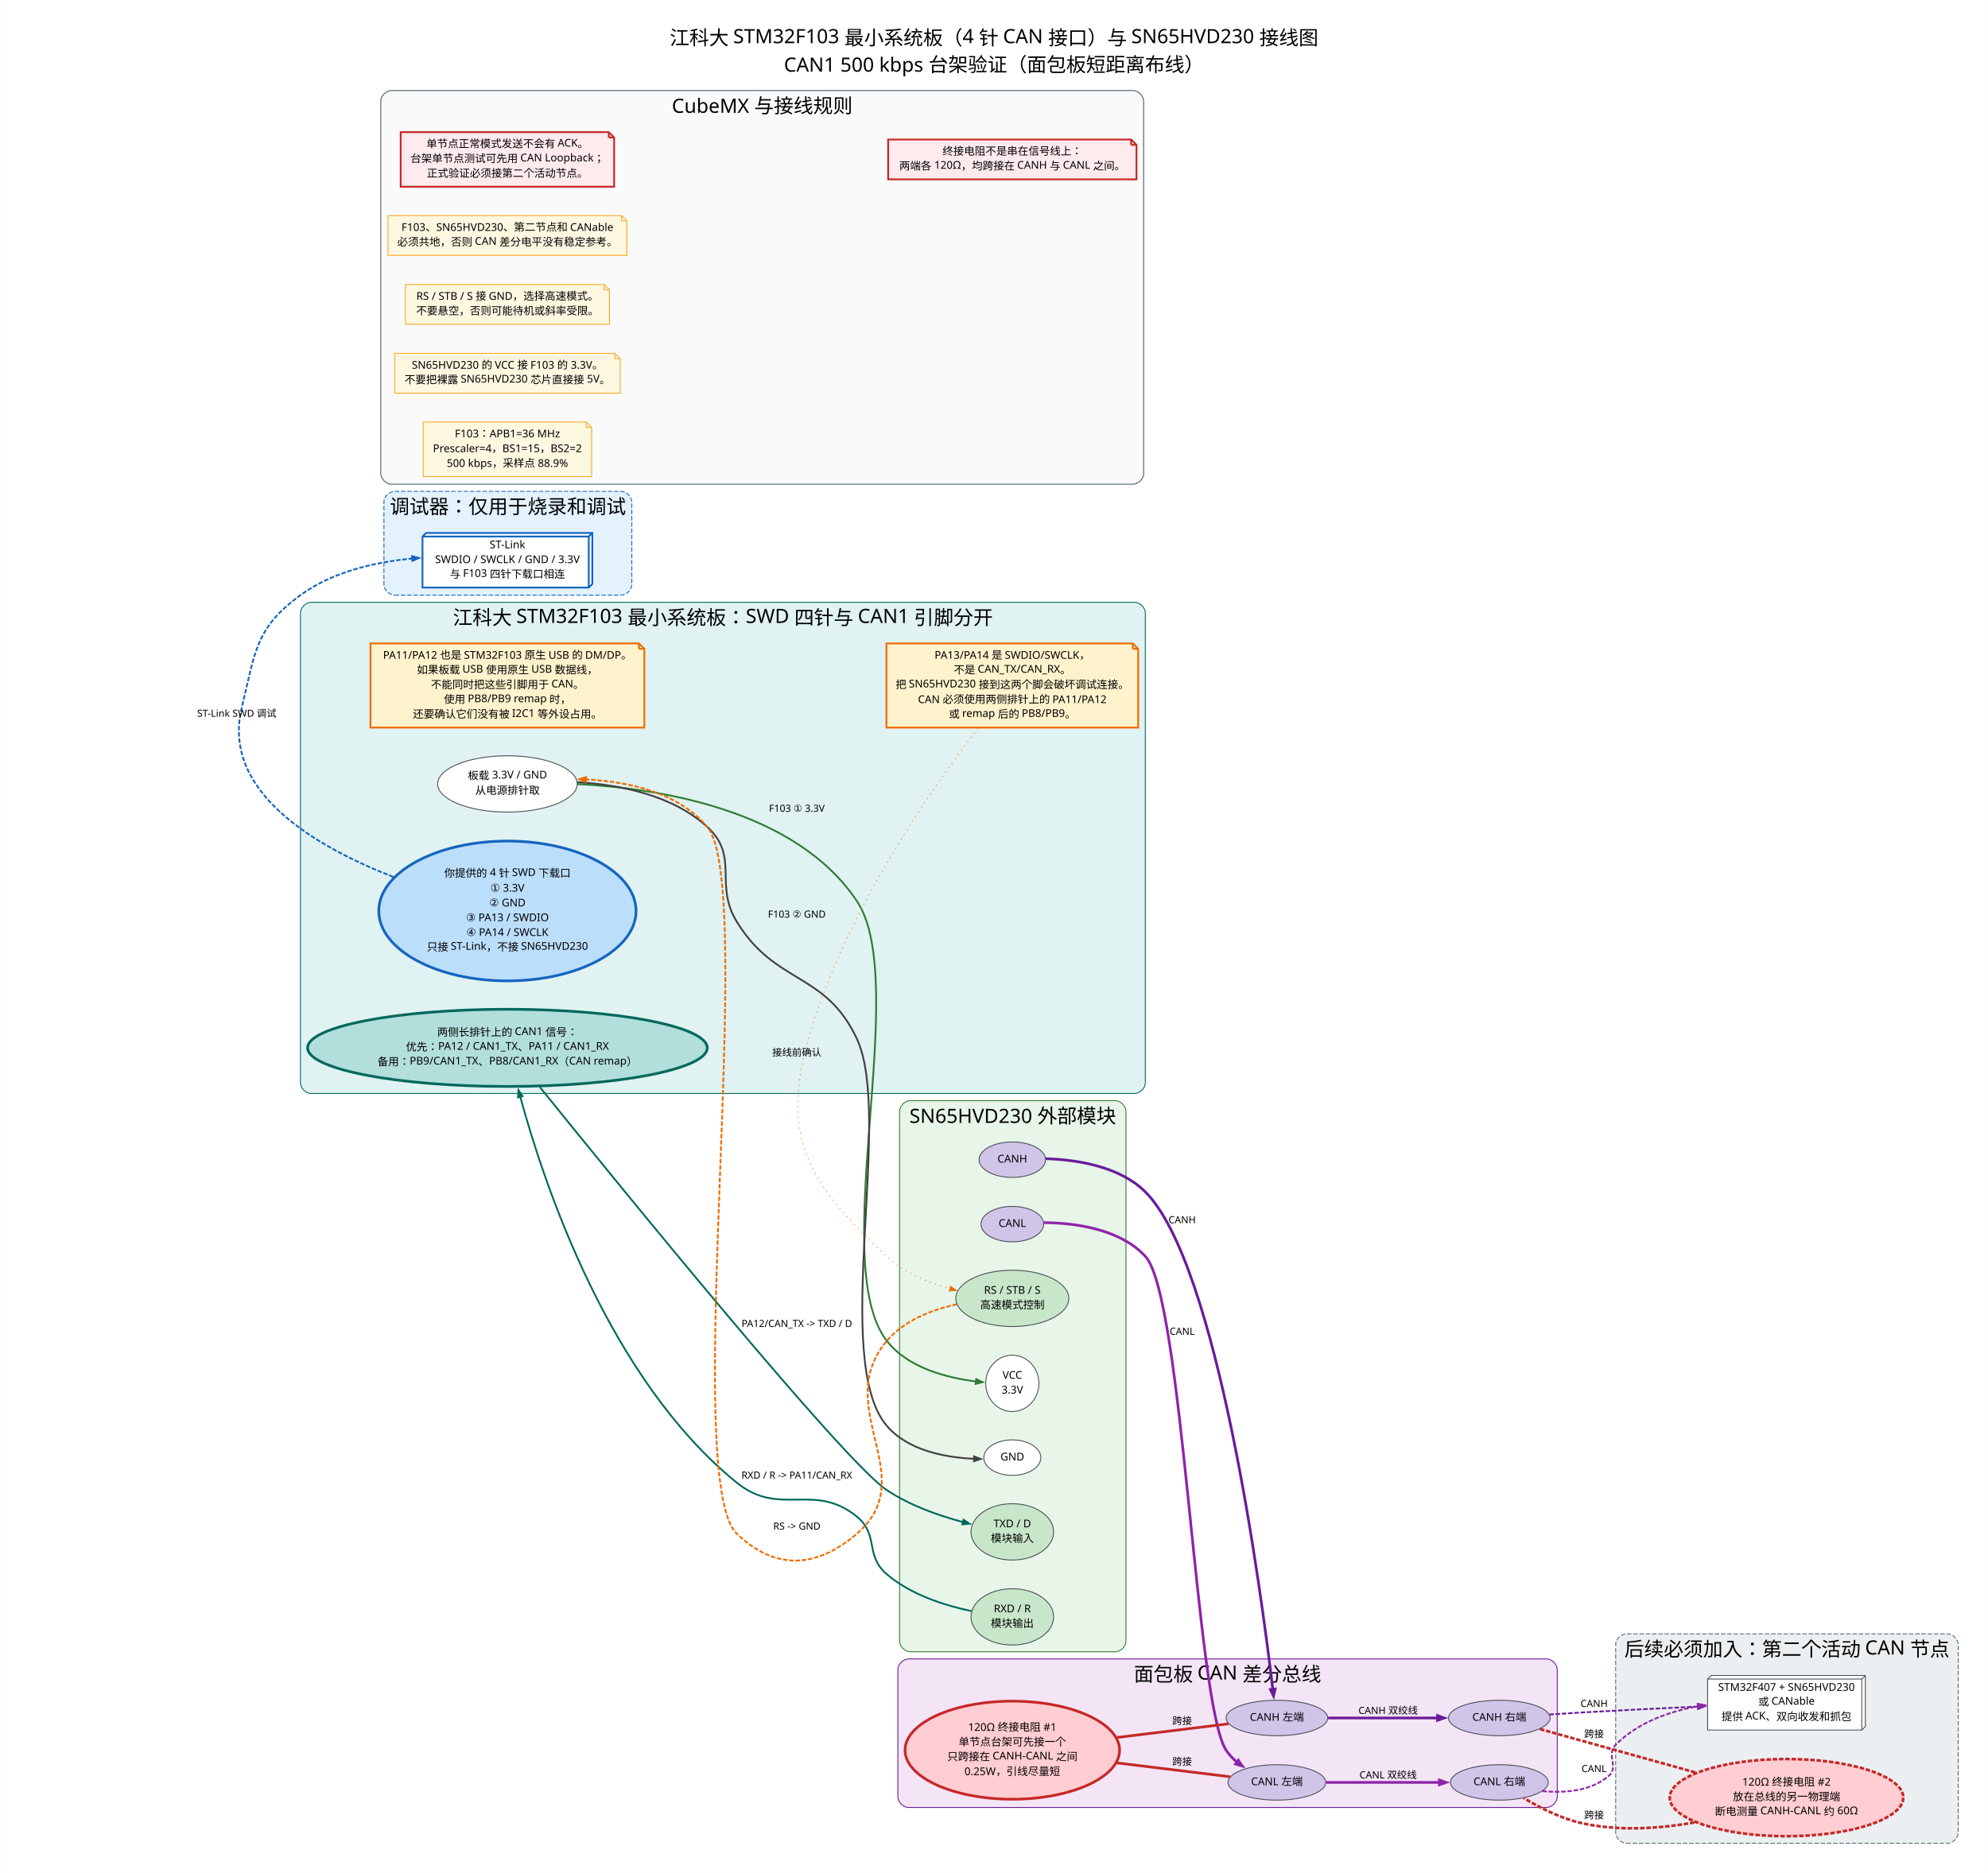
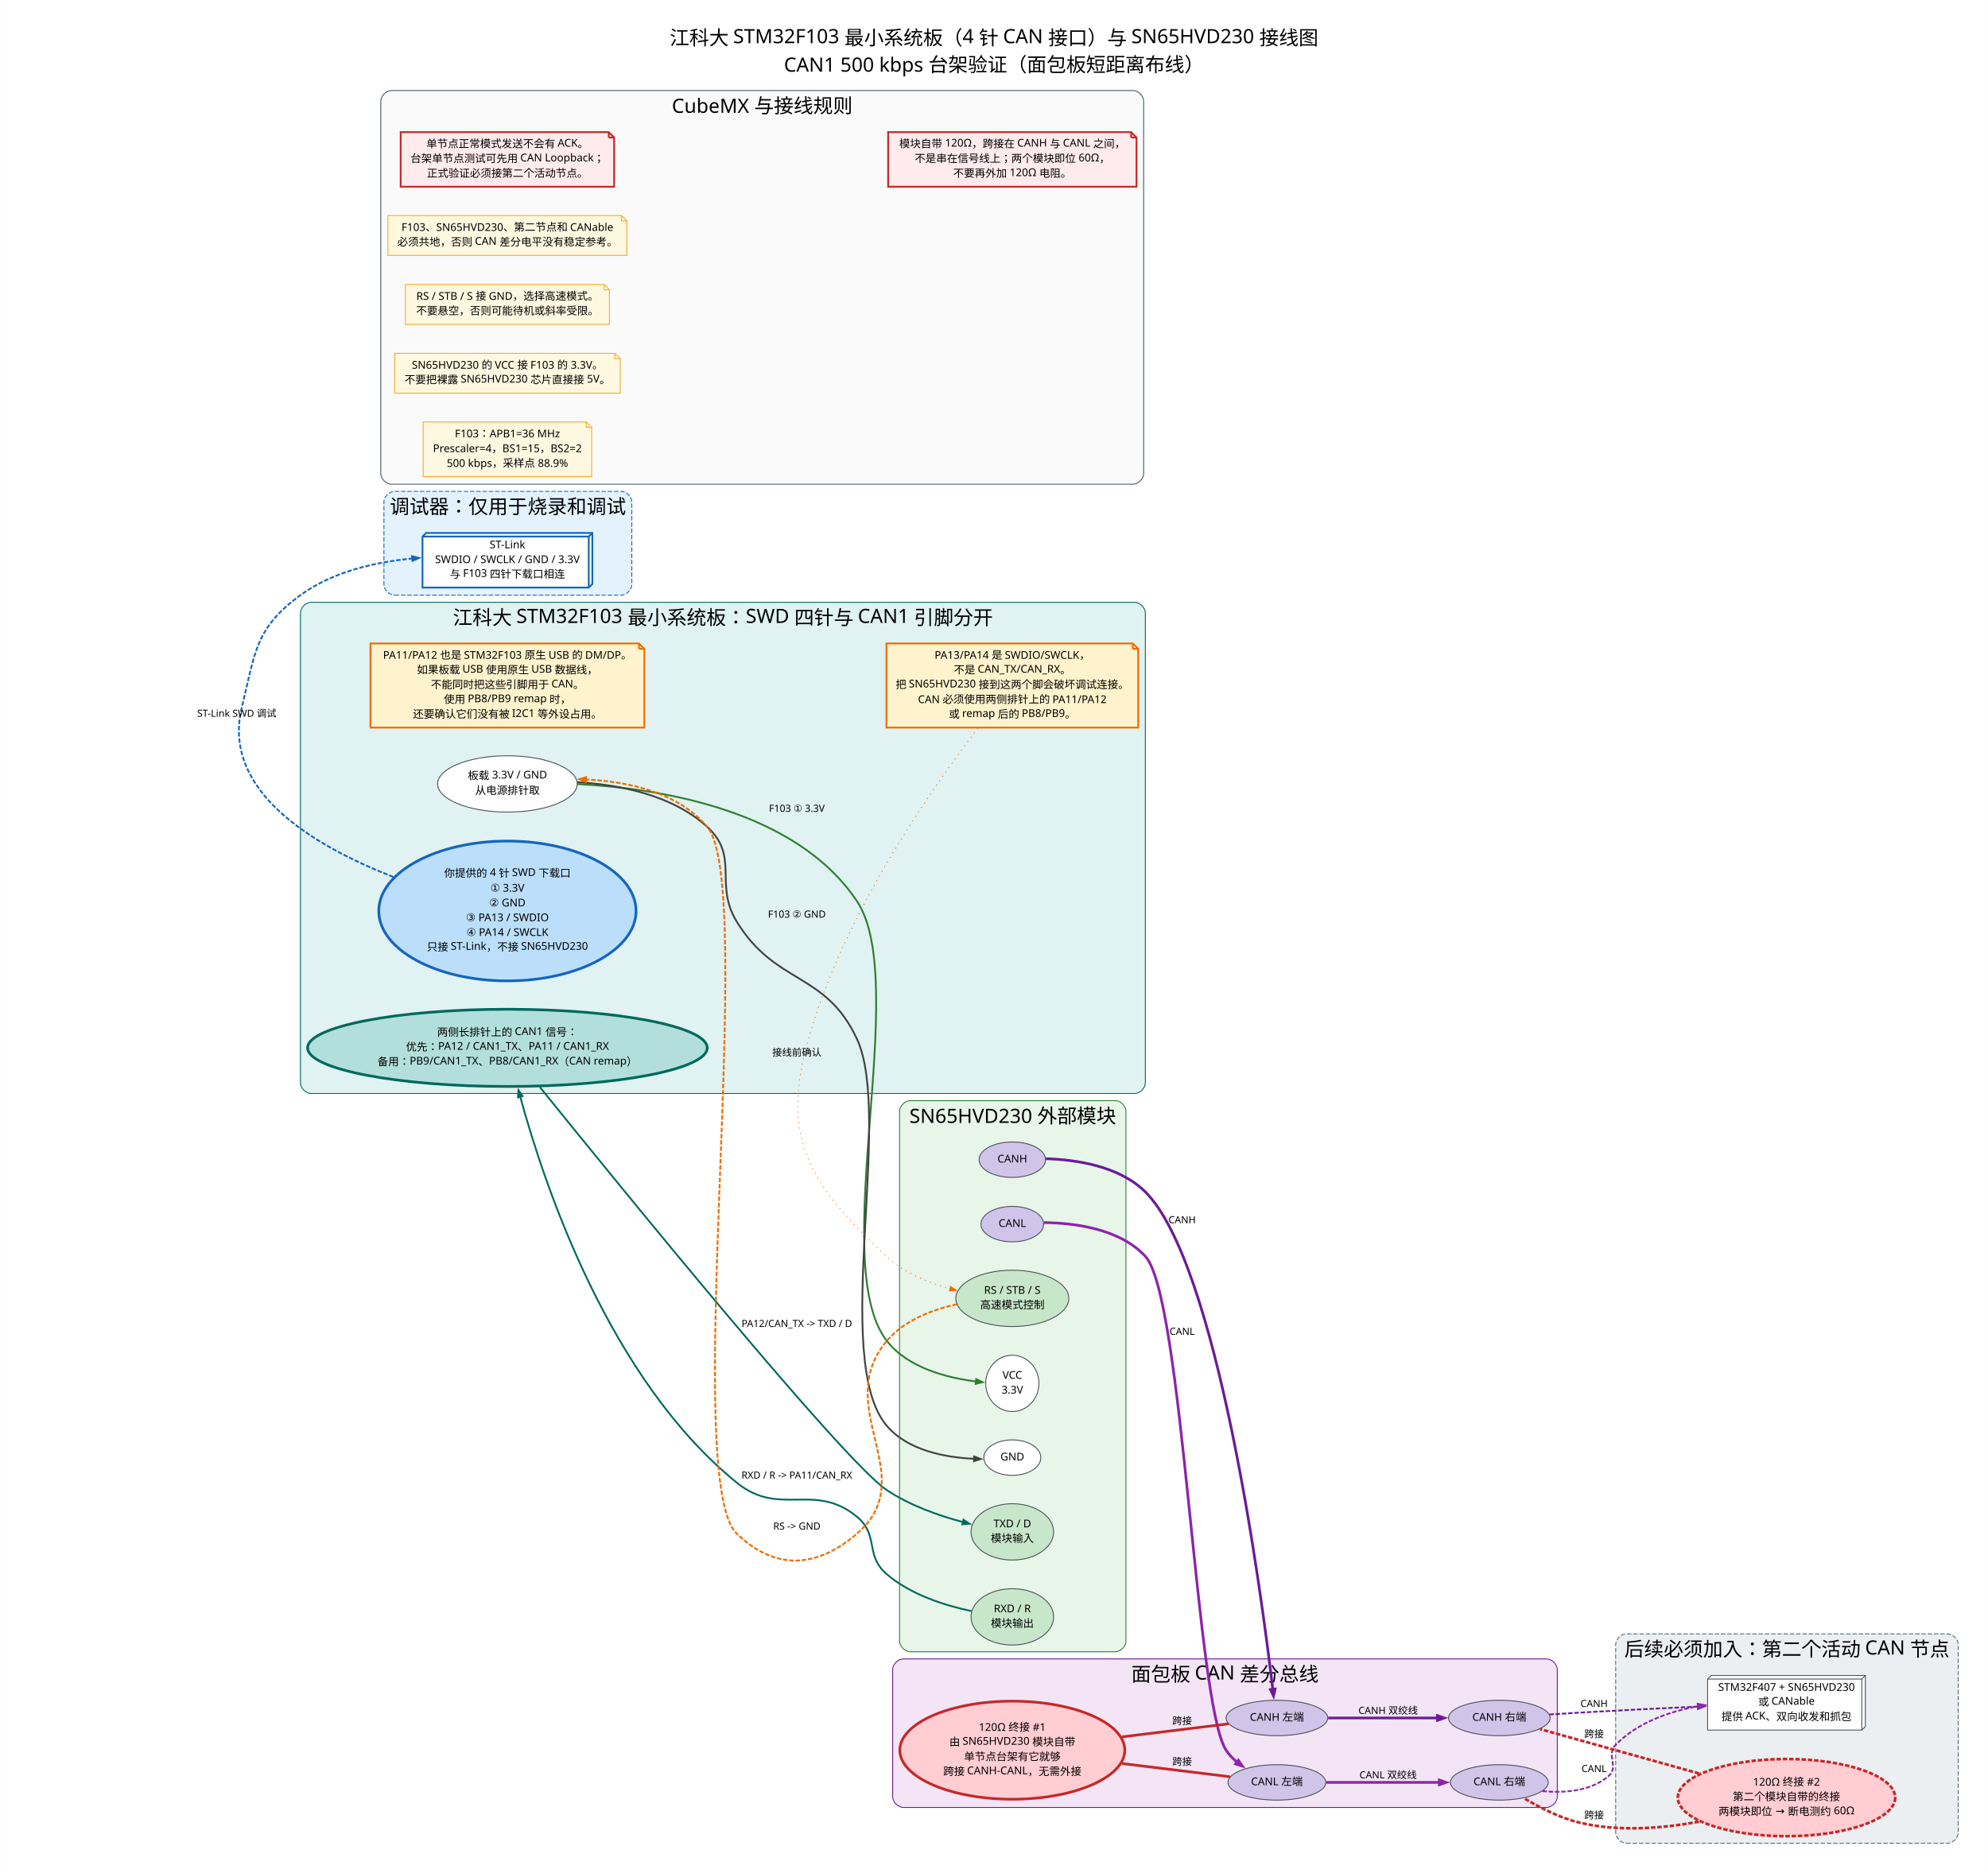
<svg xmlns="http://www.w3.org/2000/svg" width="2221pt" height="2093pt" viewBox="0.00 0.00 2221.24 2093.40">
  <g id="graph0" class="graph" transform="scale(1 1) rotate(0) translate(25.2 2068.2)">
    <polygon fill="#ffffff" stroke="none" points="-25.2,25.2 -25.2,-2068.2 2196.04,-2068.2 2196.04,25.2 -25.2,25.2" />
    <text text-anchor="middle" x="1085.42" y="-2018.1" font-family="Microsoft YaHei" font-size="22.00">江科大 STM32F103 最小系统板（4 针 CAN 接口）与 SN65HVD230 接线图</text>
    <text text-anchor="middle" x="1085.42" y="-1988.1" font-family="Microsoft YaHei" font-size="22.00">CAN1 500 kbps 台架验证（面包板短距离布线）</text>
    <g id="clust1" class="cluster">
      <path fill="#e0f2f1" stroke="#00695c" d="M322.42,-846C322.42,-846 1242.53,-846 1242.53,-846 1248.53,-846 1254.53,-852 1254.53,-858 1254.53,-858 1254.53,-1383 1254.53,-1383 1254.53,-1389 1248.53,-1395 1242.53,-1395 1242.53,-1395 322.42,-1395 322.42,-1395 316.42,-1395 310.42,-1389 310.42,-1383 310.42,-1383 310.42,-858 310.42,-858 310.42,-852 316.42,-846 322.42,-846" />
      <text text-anchor="middle" x="782.47" y="-1370.1" font-family="Microsoft YaHei" font-size="22.00">江科大 STM32F103 最小系统板：SWD 四针与 CAN1 引脚分开</text>
    </g>
    <g id="clust2" class="cluster">
      <path fill="#e3f2fd" stroke="#1565c0" stroke-dasharray="5,2" d="M415.71,-1403C415.71,-1403 668.71,-1403 668.71,-1403 674.71,-1403 680.71,-1409 680.71,-1415 680.71,-1415 680.71,-1507 680.71,-1507 680.71,-1513 674.71,-1519 668.71,-1519 668.71,-1519 415.71,-1519 415.71,-1519 409.71,-1519 403.71,-1513 403.71,-1507 403.71,-1507 403.71,-1415 403.71,-1415 403.71,-1409 409.71,-1403 415.71,-1403" />
      <text text-anchor="middle" x="542.21" y="-1494.1" font-family="Microsoft YaHei" font-size="22.00">调试器：仅用于烧录和调试</text>
    </g>
    <g id="clust3" class="cluster">
      <path fill="#e8f5e9" stroke="#2e7d32" d="M991.89,-222C991.89,-222 1220.89,-222 1220.89,-222 1226.89,-222 1232.89,-228 1232.89,-234 1232.89,-234 1232.89,-826 1232.89,-826 1232.89,-832 1226.89,-838 1220.89,-838 1220.89,-838 991.89,-838 991.89,-838 985.89,-838 979.89,-832 979.89,-826 979.89,-826 979.89,-234 979.89,-234 979.89,-228 985.89,-222 991.89,-222" />
      <text text-anchor="middle" x="1106.39" y="-813.1" font-family="Microsoft YaHei" font-size="22.00">SN65HVD230 外部模块</text>
    </g>
    <g id="clust4" class="cluster">
-       <path fill="#f3e5f5" stroke="#6a1b9a" d="M990.01,-48C990.01,-48 1702.84,-48 1702.84,-48 1708.84,-48 1714.84,-54 1714.84,-60 1714.84,-60 1714.84,-202 1714.84,-202 1714.84,-208 1708.84,-214 1702.84,-214 1702.84,-214 990.01,-214 990.01,-214 984.01,-214 978.01,-208 978.01,-202 978.01,-202 978.01,-60 978.01,-60 978.01,-54 984.01,-48 990.01,-48" />
-       <text text-anchor="middle" x="1346.43" y="-189.1" font-family="Microsoft YaHei" font-size="22.00">面包板 CAN 差分总线</text>
+       <path fill="#f3e5f5" stroke="#6a1b9a" d="M984.18,-48C984.18,-48 1702.84,-48 1702.84,-48 1708.84,-48 1714.84,-54 1714.84,-60 1714.84,-60 1714.84,-202 1714.84,-202 1714.84,-208 1708.84,-214 1702.84,-214 1702.84,-214 984.18,-214 984.18,-214 978.18,-214 972.18,-208 972.18,-202 972.18,-202 972.18,-60 972.18,-60 972.18,-54 978.18,-48 984.18,-48" />
+       <text text-anchor="middle" x="1343.51" y="-189.1" font-family="Microsoft YaHei" font-size="22.00">面包板 CAN 差分总线</text>
    </g>
    <g id="clust5" class="cluster">
      <path fill="#eceff1" stroke="#546e7a" stroke-dasharray="5,2" d="M1792.09,-8C1792.09,-8 2150.84,-8 2150.84,-8 2156.84,-8 2162.84,-14 2162.84,-20 2162.84,-20 2162.84,-230 2162.84,-230 2162.84,-236 2156.84,-242 2150.84,-242 2150.84,-242 1792.09,-242 1792.09,-242 1786.09,-242 1780.09,-236 1780.09,-230 1780.09,-230 1780.09,-20 1780.09,-20 1780.09,-14 1786.09,-8 1792.09,-8" />
      <text text-anchor="middle" x="1971.47" y="-217.1" font-family="Microsoft YaHei" font-size="22.00">后续必须加入：第二个活动 CAN 节点</text>
    </g>
    <g id="clust6" class="cluster">
      <path fill="#fafafa" stroke="#455a64" d="M412.19,-1527C412.19,-1527 1240.65,-1527 1240.65,-1527 1246.65,-1527 1252.65,-1533 1252.65,-1539 1252.65,-1539 1252.65,-1955 1252.65,-1955 1252.65,-1961 1246.65,-1967 1240.65,-1967 1240.65,-1967 412.19,-1967 412.19,-1967 406.19,-1967 400.19,-1961 400.19,-1955 400.19,-1955 400.19,-1539 400.19,-1539 400.19,-1533 406.19,-1527 412.19,-1527" />
      <text text-anchor="middle" x="826.42" y="-1942.1" font-family="Microsoft YaHei" font-size="22.00">CubeMX 与接线规则</text>
    </g>
    <g id="node1" class="node">
      <ellipse fill="#ffffff" stroke="#495057" cx="541.71" cy="-1192" rx="77.98" ry="31.48" />
      <text text-anchor="middle" x="541.71" y="-1197.1" font-family="Microsoft YaHei" font-size="12.00">板载 3.3V / GND</text>
      <text text-anchor="middle" x="541.71" y="-1180.6" font-family="Microsoft YaHei" font-size="12.00">从电源排针取</text>
    </g>
    <g id="node7" class="node">
      <ellipse fill="#ffffff" stroke="#495057" cx="1105.89" cy="-522" rx="29.72" ry="31.48" />
      <text text-anchor="middle" x="1105.89" y="-527.1" font-family="Microsoft YaHei" font-size="12.00">VCC</text>
      <text text-anchor="middle" x="1105.89" y="-510.6" font-family="Microsoft YaHei" font-size="12.00">3.3V</text>
    </g>
    <g id="edge5" class="edge">
      <path fill="none" stroke="#2e7d32" stroke-width="2" d="M619.8,-1191.87C712.57,-1186.98 864.31,-1162.77 932.25,-1061 992.96,-970.05 898.77,-656.83 965.25,-570 988.8,-539.24 1033.22,-528.07 1065.65,-524.08" />
      <polygon fill="#2e7d32" stroke="#2e7d32" stroke-width="2" points="1065.52,-526.73 1072.71,-523.34 1064.97,-521.51 1065.52,-526.73" />
      <text text-anchor="middle" x="865.12" y="-1160.84" font-family="Microsoft YaHei" font-size="11.00">F103 ① 3.3V</text>
    </g>
    <g id="node8" class="node">
      <ellipse fill="#ffffff" stroke="#495057" cx="1105.89" cy="-439" rx="31.84" ry="19.81" />
      <text text-anchor="middle" x="1105.89" y="-435.85" font-family="Microsoft YaHei" font-size="12.00">GND</text>
    </g>
    <g id="edge6" class="edge">
      <path fill="none" stroke="#424242" stroke-width="2" d="M619.97,-1193.98C667.32,-1191.1 726.1,-1179.57 765,-1144 801.41,-1110.7 772.22,-1080.07 798,-1038 841.55,-966.92 896.97,-982.53 932.25,-907 972.99,-819.77 903.41,-548.8 965.25,-475 988.86,-446.81 1031.35,-439.12 1063.28,-437.68" />
      <polygon fill="#424242" stroke="#424242" stroke-width="2" points="1063.21,-440.31 1070.64,-437.49 1063.07,-435.06 1063.21,-440.31" />
      <text text-anchor="middle" x="865.12" y="-1042.55" font-family="Microsoft YaHei" font-size="11.00">F103 ② GND</text>
    </g>
    <g id="node2" class="node">
      <ellipse fill="#bbdefb" stroke="#1565c0" stroke-width="3" cx="541.71" cy="-1050" rx="143.74" ry="78.15" />
      <text text-anchor="middle" x="541.71" y="-1088.1" font-family="Microsoft YaHei" font-size="12.00">你提供的 4 针 SWD 下载口</text>
      <text text-anchor="middle" x="541.71" y="-1071.6" font-family="Microsoft YaHei" font-size="12.00">① 3.3V</text>
      <text text-anchor="middle" x="541.71" y="-1055.1" font-family="Microsoft YaHei" font-size="12.00">② GND</text>
      <text text-anchor="middle" x="541.71" y="-1038.6" font-family="Microsoft YaHei" font-size="12.00">③ PA13 / SWDIO</text>
      <text text-anchor="middle" x="541.71" y="-1022.1" font-family="Microsoft YaHei" font-size="12.00">④ PA14 / SWCLK</text>
      <text text-anchor="middle" x="541.71" y="-1005.6" font-family="Microsoft YaHei" font-size="12.00">只接 ST-Link，不接 SN65HVD230</text>
    </g>
    <g id="node6" class="node">
      <polygon fill="#ffffff" stroke="#1565c0" stroke-width="2" points="636.6,-1472.51 450.82,-1472.51 446.82,-1468.51 446.82,-1411.49 632.6,-1411.49 636.6,-1415.49 636.6,-1472.51" />
      <polyline fill="none" stroke="#1565c0" stroke-width="2" points="632.6,-1468.51 446.82,-1468.51" />
      <polyline fill="none" stroke="#1565c0" stroke-width="2" points="632.6,-1468.51 632.6,-1411.49" />
      <polyline fill="none" stroke="#1565c0" stroke-width="2" points="632.6,-1468.51 636.6,-1472.51" />
      <text text-anchor="middle" x="541.71" y="-1455.35" font-family="Microsoft YaHei" font-size="12.00">ST-Link</text>
      <text text-anchor="middle" x="541.71" y="-1438.85" font-family="Microsoft YaHei" font-size="12.00">SWDIO / SWCLK / GND / 3.3V</text>
      <text text-anchor="middle" x="541.71" y="-1422.35" font-family="Microsoft YaHei" font-size="12.00">与 F103 四针下载口相连</text>
    </g>
    <g id="edge10" class="edge">
      <path fill="none" stroke="#1565c0" stroke-width="2" stroke-dasharray="5,2" d="M414.2,-1088.02C323.75,-1123.35 222.12,-1184.65 244.9,-1277.5 259.89,-1338.61 259.51,-1366.01 310.42,-1403 346.17,-1428.98 393.19,-1439.94 435.49,-1443.95" />
      <polygon fill="#1565c0" stroke="#1565c0" stroke-width="2" points="435.14,-1446.55 442.83,-1444.55 435.58,-1441.32 435.14,-1446.55" />
      <text text-anchor="middle" x="239.29" y="-1267.05" font-family="Microsoft YaHei" font-size="11.00">ST-Link SWD 调试</text>
    </g>
    <g id="node3" class="node">
      <ellipse fill="#b2dfdb" stroke="#00695c" stroke-width="3" cx="541.71" cy="-897" rx="223.29" ry="43.15" />
      <text text-anchor="middle" x="541.71" y="-910.35" font-family="Microsoft YaHei" font-size="12.00">两侧长排针上的 CAN1 信号：</text>
      <text text-anchor="middle" x="541.71" y="-893.85" font-family="Microsoft YaHei" font-size="12.00">优先：PA12 / CAN1_TX、PA11 / CAN1_RX</text>
      <text text-anchor="middle" x="541.71" y="-877.35" font-family="Microsoft YaHei" font-size="12.00">备用：PB9/CAN1_TX、PB8/CAN1_RX（CAN remap）</text>
    </g>
    <g id="node9" class="node">
      <ellipse fill="#c8e6c9" stroke="#495057" cx="1105.89" cy="-356" rx="46.16" ry="31.48" />
      <text text-anchor="middle" x="1105.89" y="-361.1" font-family="Microsoft YaHei" font-size="12.00">TXD / D</text>
      <text text-anchor="middle" x="1105.89" y="-344.6" font-family="Microsoft YaHei" font-size="12.00">模块输入</text>
    </g>
    <g id="edge7" class="edge">
      <path fill="none" stroke="#00695c" stroke-width="2" d="M577.9,-853.23C670.45,-738.5 916.84,-435.68 965.25,-403 990.9,-385.67 1023.51,-374.22 1050.77,-366.97" />
      <polygon fill="#00695c" stroke="#00695c" stroke-width="2" points="1051.37,-369.52 1057.99,-365.13 1050.08,-364.44 1051.37,-369.52" />
      <text text-anchor="middle" x="865.12" y="-585.05" font-family="Microsoft YaHei" font-size="11.00">PA12/CAN_TX -&gt; TXD / D</text>
    </g>
    <g id="node4" class="node">
      <polygon fill="#fff3cd" stroke="#ef6c00" stroke-width="2" points="1240.53,-1349.01 965.25,-1349.01 965.25,-1254.99 1246.53,-1254.99 1246.53,-1343.01 1240.53,-1349.01" />
      <polyline fill="none" stroke="#ef6c00" stroke-width="2" points="1240.53,-1349.01 1240.53,-1343.01" />
      <polyline fill="none" stroke="#ef6c00" stroke-width="2" points="1246.53,-1343.01 1240.53,-1343.01" />
      <text text-anchor="middle" x="1105.89" y="-1331.85" font-family="Microsoft YaHei" font-size="12.00">PA13/PA14 是 SWDIO/SWCLK，</text>
      <text text-anchor="middle" x="1105.89" y="-1315.35" font-family="Microsoft YaHei" font-size="12.00">不是 CAN_TX/CAN_RX。</text>
      <text text-anchor="middle" x="1105.89" y="-1298.85" font-family="Microsoft YaHei" font-size="12.00">把 SN65HVD230 接到这两个脚会破坏调试连接。</text>
      <text text-anchor="middle" x="1105.89" y="-1282.35" font-family="Microsoft YaHei" font-size="12.00">CAN 必须使用两侧排针上的 PA11/PA12</text>
      <text text-anchor="middle" x="1105.89" y="-1265.85" font-family="Microsoft YaHei" font-size="12.00">或 remap 后的 PB8/PB9。</text>
    </g>
    <g id="node11" class="node">
      <ellipse fill="#c8e6c9" stroke="#495057" cx="1105.89" cy="-617" rx="63.13" ry="31.48" />
      <text text-anchor="middle" x="1105.89" y="-622.1" font-family="Microsoft YaHei" font-size="12.00">RS / STB / S</text>
      <text text-anchor="middle" x="1105.89" y="-605.6" font-family="Microsoft YaHei" font-size="12.00">高速模式控制</text>
    </g>
    <g id="edge17" class="edge">
      <path fill="none" stroke="#ef6c00" stroke-dasharray="1,5" d="M1067.38,-1254.13C1012.18,-1182.08 913.09,-1039.2 875.79,-898.5 847.21,-790.68 883.87,-740.29 965.25,-664 984.65,-645.81 1011.3,-634.64 1036.19,-627.8" />
      <polygon fill="#ef6c00" stroke="#ef6c00" points="1036.83,-630.35 1043.43,-625.93 1035.52,-625.26 1036.83,-630.35" />
      <text text-anchor="middle" x="865.12" y="-888.05" font-family="Microsoft YaHei" font-size="11.00">接线前确认</text>
    </g>
    <g id="node5" class="node">
      <polygon fill="#fff3cd" stroke="#ef6c00" stroke-width="2" points="688.72,-1349.01 388.69,-1349.01 388.69,-1254.99 694.72,-1254.99 694.72,-1343.01 688.72,-1349.01" />
      <polyline fill="none" stroke="#ef6c00" stroke-width="2" points="688.72,-1349.01 688.72,-1343.01" />
      <polyline fill="none" stroke="#ef6c00" stroke-width="2" points="694.72,-1343.01 688.72,-1343.01" />
      <text text-anchor="middle" x="541.71" y="-1331.85" font-family="Microsoft YaHei" font-size="12.00">PA11/PA12 也是 STM32F103 原生 USB 的 DM/DP。</text>
      <text text-anchor="middle" x="541.71" y="-1315.35" font-family="Microsoft YaHei" font-size="12.00">如果板载 USB 使用原生 USB 数据线，</text>
      <text text-anchor="middle" x="541.71" y="-1298.85" font-family="Microsoft YaHei" font-size="12.00">不能同时把这些引脚用于 CAN。</text>
      <text text-anchor="middle" x="541.71" y="-1282.35" font-family="Microsoft YaHei" font-size="12.00">使用 PB8/PB9 remap 时，</text>
      <text text-anchor="middle" x="541.71" y="-1265.85" font-family="Microsoft YaHei" font-size="12.00">还要确认它们没有被 I2C1 等外设占用。</text>
    </g>
    <g id="node10" class="node">
      <ellipse fill="#c8e6c9" stroke="#495057" cx="1105.89" cy="-261" rx="46.16" ry="31.48" />
      <text text-anchor="middle" x="1105.89" y="-266.1" font-family="Microsoft YaHei" font-size="12.00">RXD / R</text>
      <text text-anchor="middle" x="1105.89" y="-249.6" font-family="Microsoft YaHei" font-size="12.00">模块输出</text>
    </g>
    <g id="edge8" class="edge">
      <path fill="none" stroke="#00695c" stroke-width="2" d="M1060.29,-267.45C1030.49,-273.72 992.01,-285.86 965.25,-309 941.04,-329.93 957.02,-352.75 932.25,-373 884.23,-412.25 846.16,-371.94 798,-411 655.95,-526.22 583.4,-741.81 555.99,-842.53" />
      <polygon fill="#00695c" stroke="#00695c" stroke-width="2" points="553.51,-841.65 554.1,-849.57 558.58,-843.01 553.51,-841.65" />
      <text text-anchor="middle" x="865.12" y="-415.55" font-family="Microsoft YaHei" font-size="11.00">RXD / R -&gt; PA11/CAN_RX</text>
    </g>
    <g id="edge9" class="edge">
      <path fill="none" stroke="#ef6c00" stroke-width="2" stroke-dasharray="5,2" d="M1043.81,-610.43C1015.82,-604.23 984.64,-592.21 965.25,-569 903.26,-494.81 1005.61,-416.96 932.25,-354 886.97,-315.14 841.06,-312.7 798,-354 734.59,-414.81 821.59,-1076.8 765,-1144 732.42,-1182.68 676.78,-1194.67 629.32,-1197" />
      <polygon fill="#ef6c00" stroke="#ef6c00" stroke-width="2" points="629.45,-1194.37 622.05,-1197.25 629.63,-1199.61 629.45,-1194.37" />
      <text text-anchor="middle" x="865.12" y="-358.55" font-family="Microsoft YaHei" font-size="11.00">RS -&gt; GND</text>
    </g>
    <g id="node12" class="node">
      <ellipse fill="#d1c4e9" stroke="#495057" cx="1105.89" cy="-772" rx="37.14" ry="19.81" />
      <text text-anchor="middle" x="1105.89" y="-768.85" font-family="Microsoft YaHei" font-size="12.00">CANH</text>
    </g>
    <g id="node14" class="node">
      <ellipse fill="#d1c4e9" stroke="#495057" cx="1401.54" cy="-148" rx="56.77" ry="19.81" />
      <text text-anchor="middle" x="1401.54" y="-144.85" font-family="Microsoft YaHei" font-size="12.00">CANH 左端</text>
    </g>
    <g id="edge11" class="edge">
      <path fill="none" stroke="#6a1b9a" stroke-width="3" d="M1143.2,-773.12C1176.61,-772.1 1225.27,-765.13 1254.53,-736 1335.18,-655.68 1383.83,-290.9 1396.94,-180.04" />
      <polygon fill="#6a1b9a" stroke="#6a1b9a" stroke-width="3" points="1399.54,-180.37 1397.8,-172.62 1394.33,-179.76 1399.54,-180.37" />
      <text text-anchor="middle" x="1295.65" y="-701" font-family="Microsoft YaHei" font-size="11.00">CANH</text>
    </g>
    <g id="node13" class="node">
      <ellipse fill="#d1c4e9" stroke="#495057" cx="1105.89" cy="-700" rx="35.02" ry="19.81" />
      <text text-anchor="middle" x="1105.89" y="-696.85" font-family="Microsoft YaHei" font-size="12.00">CANL</text>
    </g>
    <g id="node15" class="node">
      <ellipse fill="#d1c4e9" stroke="#495057" cx="1401.54" cy="-76" rx="54.65" ry="19.81" />
      <text text-anchor="middle" x="1401.54" y="-72.85" font-family="Microsoft YaHei" font-size="12.00">CANL 左端</text>
    </g>
    <g id="edge12" class="edge">
      <path fill="none" stroke="#8e24aa" stroke-width="3" d="M1141.19,-701.68C1175.03,-701.33 1225.76,-695.07 1254.53,-664 1296.74,-618.39 1310.73,-163.99 1344.78,-112 1348.08,-106.95 1352.38,-102.46 1357.11,-98.51" />
      <polygon fill="#8e24aa" stroke="#8e24aa" stroke-width="3" points="1358.43,-100.79 1362.94,-94.25 1355.34,-96.55 1358.43,-100.79" />
      <text text-anchor="middle" x="1295.65" y="-576.29" font-family="Microsoft YaHei" font-size="11.00">CANL</text>
    </g>
    <g id="node16" class="node">
      <ellipse fill="#d1c4e9" stroke="#495057" cx="1650.08" cy="-148" rx="56.77" ry="19.81" />
      <text text-anchor="middle" x="1650.08" y="-144.85" font-family="Microsoft YaHei" font-size="12.00">CANH 右端</text>
    </g>
    <g id="edge1" class="edge">
      <path fill="none" stroke="#6a1b9a" stroke-width="3" d="M1458.79,-148C1495.24,-148 1542.92,-148 1581.43,-148" />
      <polygon fill="#6a1b9a" stroke="#6a1b9a" stroke-width="3" points="1581.03,-150.63 1588.53,-148 1581.03,-145.38 1581.03,-150.63" />
      <text text-anchor="middle" x="1525.81" y="-152.55" font-family="Microsoft YaHei" font-size="11.00">CANH 双绞线</text>
    </g>
    <g id="node17" class="node">
      <ellipse fill="#d1c4e9" stroke="#495057" cx="1650.08" cy="-76" rx="54.65" ry="19.81" />
      <text text-anchor="middle" x="1650.08" y="-72.85" font-family="Microsoft YaHei" font-size="12.00">CANL 右端</text>
    </g>
    <g id="edge2" class="edge">
      <path fill="none" stroke="#8e24aa" stroke-width="3" d="M1456.64,-76C1493.9,-76 1543.61,-76 1583.17,-76" />
      <polygon fill="#8e24aa" stroke="#8e24aa" stroke-width="3" points="1583.06,-78.63 1590.56,-76 1583.06,-73.38 1583.06,-78.63" />
      <text text-anchor="middle" x="1525.81" y="-80.55" font-family="Microsoft YaHei" font-size="11.00">CANL 双绞线</text>
    </g>
    <g id="node19" class="node">
      <polygon fill="#ffffff" stroke="#495057" points="2059.11,-195.51 1886.83,-195.51 1882.83,-191.51 1882.83,-134.49 2055.11,-134.49 2059.11,-138.49 2059.11,-195.51" />
      <polyline fill="none" stroke="#495057" points="2055.11,-191.51 1882.83,-191.51" />
      <polyline fill="none" stroke="#495057" points="2055.11,-191.51 2055.11,-134.49" />
      <polyline fill="none" stroke="#495057" points="2055.11,-191.51 2059.11,-195.51" />
      <text text-anchor="middle" x="1970.97" y="-178.35" font-family="Microsoft YaHei" font-size="12.00">STM32F407 + SN65HVD230</text>
      <text text-anchor="middle" x="1970.97" y="-161.85" font-family="Microsoft YaHei" font-size="12.00">或 CANable</text>
      <text text-anchor="middle" x="1970.97" y="-145.35" font-family="Microsoft YaHei" font-size="12.00">提供 ACK、双向收发和抓包</text>
    </g>
    <g id="edge13" class="edge">
      <path fill="none" stroke="#6a1b9a" stroke-width="2" stroke-dasharray="5,2" d="M1705.99,-151.88C1717.19,-152.63 1728.89,-153.37 1739.84,-154 1783.19,-156.5 1831.15,-158.86 1872.02,-160.74" />
      <polygon fill="#6a1b9a" stroke="#6a1b9a" stroke-width="2" points="1871.89,-163.37 1879.5,-161.09 1872.13,-158.12 1871.89,-163.37" />
      <text text-anchor="middle" x="1755.97" y="-160.29" font-family="Microsoft YaHei" font-size="11.00">CANH</text>
    </g>
    <g id="edge14" class="edge">
      <path fill="none" stroke="#8e24aa" stroke-width="2" stroke-dasharray="5,2" d="M1698.23,-66.25C1722.92,-63.96 1752.08,-66.08 1772.09,-83 1784.28,-93.3 1768.91,-106.62 1780.09,-118 1804.25,-142.59 1839.09,-155.07 1872.36,-161.18" />
      <polygon fill="#8e24aa" stroke="#8e24aa" stroke-width="2" points="1871.81,-163.75 1879.63,-162.38 1872.66,-158.57 1871.81,-163.75" />
      <text text-anchor="middle" x="1755.97" y="-87.55" font-family="Microsoft YaHei" font-size="11.00">CANL</text>
    </g>
    <g id="node18" class="node">
-       <ellipse fill="#ffcdd2" stroke="#c62828" stroke-width="3" cx="1105.89" cy="-112" rx="119.88" ry="54.81" />
-       <text text-anchor="middle" x="1105.89" y="-133.6" font-family="Microsoft YaHei" font-size="12.00">120Ω 终接电阻 #1</text>
-       <text text-anchor="middle" x="1105.89" y="-117.1" font-family="Microsoft YaHei" font-size="12.00">单节点台架可先接一个</text>
-       <text text-anchor="middle" x="1105.89" y="-100.6" font-family="Microsoft YaHei" font-size="12.00">只跨接在 CANH-CANL 之间</text>
-       <text text-anchor="middle" x="1105.89" y="-84.1" font-family="Microsoft YaHei" font-size="12.00">0.25W，引线尽量短</text>
+       <ellipse fill="#ffcdd2" stroke="#c62828" stroke-width="3" cx="1105.89" cy="-112" rx="125.71" ry="54.81" />
+       <text text-anchor="middle" x="1105.89" y="-133.6" font-family="Microsoft YaHei" font-size="12.00">120Ω 终接 #1</text>
+       <text text-anchor="middle" x="1105.89" y="-117.1" font-family="Microsoft YaHei" font-size="12.00">由 SN65HVD230 模块自带</text>
+       <text text-anchor="middle" x="1105.89" y="-100.6" font-family="Microsoft YaHei" font-size="12.00">单节点台架有它就够</text>
+       <text text-anchor="middle" x="1105.89" y="-84.1" font-family="Microsoft YaHei" font-size="12.00">跨接 CANH-CANL，无需外接</text>
    </g>
    <g id="edge3" class="edge">
-       <path fill="none" stroke="#c62828" stroke-width="3" d="M1222.95,-126.23C1266.07,-131.51 1312.9,-137.26 1347.64,-141.52" />
+       <path fill="none" stroke="#c62828" stroke-width="3" d="M1228.45,-126.9C1269.94,-131.99 1314.22,-137.42 1347.47,-141.49" />
      <text text-anchor="middle" x="1295.65" y="-140.91" font-family="Microsoft YaHei" font-size="11.00">跨接</text>
    </g>
    <g id="edge4" class="edge">
-       <path fill="none" stroke="#c62828" stroke-width="3" d="M1222.95,-97.77C1266.71,-92.41 1314.3,-86.57 1349.19,-82.3" />
+       <path fill="none" stroke="#c62828" stroke-width="3" d="M1228.45,-97.1C1270.73,-91.91 1315.9,-86.38 1349.35,-82.28" />
      <text text-anchor="middle" x="1295.65" y="-95.33" font-family="Microsoft YaHei" font-size="11.00">跨接</text>
    </g>
    <g id="node20" class="node">
-       <ellipse fill="#ffcdd2" stroke="#c62828" stroke-width="3" stroke-dasharray="5,2" cx="1970.97" cy="-59" rx="130.48" ry="43.15" />
-       <text text-anchor="middle" x="1970.97" y="-72.35" font-family="Microsoft YaHei" font-size="12.00">120Ω 终接电阻 #2</text>
-       <text text-anchor="middle" x="1970.97" y="-55.85" font-family="Microsoft YaHei" font-size="12.00">放在总线的另一物理端</text>
-       <text text-anchor="middle" x="1970.97" y="-39.35" font-family="Microsoft YaHei" font-size="12.00">断电测量 CANH-CANL 约 60Ω</text>
+       <ellipse fill="#ffcdd2" stroke="#c62828" stroke-width="3" stroke-dasharray="5,2" cx="1970.97" cy="-59" rx="121.47" ry="43.15" />
+       <text text-anchor="middle" x="1970.97" y="-72.35" font-family="Microsoft YaHei" font-size="12.00">120Ω 终接 #2</text>
+       <text text-anchor="middle" x="1970.97" y="-55.85" font-family="Microsoft YaHei" font-size="12.00">第二个模块自带的终接</text>
+       <text text-anchor="middle" x="1970.97" y="-39.35" font-family="Microsoft YaHei" font-size="12.00">两模块即位 → 断电测约 60Ω</text>
    </g>
    <g id="edge15" class="edge">
-       <path fill="none" stroke="#c62828" stroke-width="3" stroke-dasharray="5,2" d="M1868.92,-87.2C1810.56,-103.49 1740.08,-123.16 1695.42,-135.62" />
+       <path fill="none" stroke="#c62828" stroke-width="3" stroke-dasharray="5,2" d="M1873.25,-85.99C1814.08,-102.51 1741.2,-122.85 1695.42,-135.62" />
      <text text-anchor="middle" x="1755.97" y="-126.25" font-family="Microsoft YaHei" font-size="11.00">跨接</text>
    </g>
    <g id="edge16" class="edge">
-       <path fill="none" stroke="#c62828" stroke-width="3" stroke-dasharray="5,2" d="M1867.98,-31.16C1827.7,-24.16 1781.24,-21.11 1739.84,-31 1717.49,-36.34 1694.41,-48.28 1677.38,-58.52" />
+       <path fill="none" stroke="#c62828" stroke-width="3" stroke-dasharray="5,2" d="M1873.09,-32.08C1831.66,-24.45 1783,-20.69 1739.84,-31 1717.49,-36.34 1694.41,-48.28 1677.38,-58.52" />
      <text text-anchor="middle" x="1755.97" y="-35.55" font-family="Microsoft YaHei" font-size="11.00">跨接</text>
    </g>
    <g id="node21" class="node">
      <polygon fill="#fff8e1" stroke="#f9a825" points="629.85,-1596.51 447.57,-1596.51 447.57,-1535.49 635.85,-1535.49 635.85,-1590.51 629.85,-1596.51" />
      <polyline fill="none" stroke="#f9a825" points="629.85,-1596.51 629.85,-1590.51" />
      <polyline fill="none" stroke="#f9a825" points="635.85,-1590.51 629.85,-1590.51" />
      <text text-anchor="middle" x="541.71" y="-1579.35" font-family="Microsoft YaHei" font-size="12.00">F103：APB1=36 MHz</text>
      <text text-anchor="middle" x="541.71" y="-1562.85" font-family="Microsoft YaHei" font-size="12.00">Prescaler=4，BS1=15，BS2=2</text>
      <text text-anchor="middle" x="541.71" y="-1546.35" font-family="Microsoft YaHei" font-size="12.00">500 kbps，采样点 88.9%</text>
    </g>
    <g id="node22" class="node">
      <polygon fill="#fff8e1" stroke="#f9a825" points="661.72,-1673.26 415.69,-1673.26 415.69,-1628.74 667.72,-1628.74 667.72,-1667.26 661.72,-1673.26" />
      <polyline fill="none" stroke="#f9a825" points="661.72,-1673.26 661.72,-1667.26" />
      <polyline fill="none" stroke="#f9a825" points="667.72,-1667.26 661.72,-1667.26" />
      <text text-anchor="middle" x="541.71" y="-1656.1" font-family="Microsoft YaHei" font-size="12.00">SN65HVD230 的 VCC 接 F103 的 3.3V。</text>
      <text text-anchor="middle" x="541.71" y="-1639.6" font-family="Microsoft YaHei" font-size="12.00">不要把裸露 SN65HVD230 芯片直接接 5V。</text>
    </g>
    <g id="node23" class="node">
      <polygon fill="#fff8e1" stroke="#f9a825" points="649.72,-1750.26 427.69,-1750.26 427.69,-1705.74 655.72,-1705.74 655.72,-1744.26 649.72,-1750.26" />
      <polyline fill="none" stroke="#f9a825" points="649.72,-1750.26 649.72,-1744.26" />
      <polyline fill="none" stroke="#f9a825" points="655.72,-1744.26 649.72,-1744.26" />
      <text text-anchor="middle" x="541.71" y="-1733.1" font-family="Microsoft YaHei" font-size="12.00">RS / STB / S 接 GND，选择高速模式。</text>
      <text text-anchor="middle" x="541.71" y="-1716.6" font-family="Microsoft YaHei" font-size="12.00">不要悬空，否则可能待机或斜率受限。</text>
    </g>
    <g id="node24" class="node">
      <polygon fill="#fff8e1" stroke="#f9a825" points="669.22,-1827.26 408.19,-1827.26 408.19,-1782.74 675.22,-1782.74 675.22,-1821.26 669.22,-1827.26" />
      <polyline fill="none" stroke="#f9a825" points="669.22,-1827.26 669.22,-1821.26" />
      <polyline fill="none" stroke="#f9a825" points="675.22,-1821.26 669.22,-1821.26" />
      <text text-anchor="middle" x="541.71" y="-1810.1" font-family="Microsoft YaHei" font-size="12.00">F103、SN65HVD230、第二节点和 CANable</text>
      <text text-anchor="middle" x="541.71" y="-1793.6" font-family="Microsoft YaHei" font-size="12.00">必须共地，否则 CAN 差分电平没有稳定参考。</text>
    </g>
    <g id="node25" class="node">
      <polygon fill="#ffebee" stroke="#c62828" stroke-width="2" points="654.97,-1920.51 422.44,-1920.51 422.44,-1859.49 660.97,-1859.49 660.97,-1914.51 654.97,-1920.51" />
      <polyline fill="none" stroke="#c62828" stroke-width="2" points="654.97,-1920.51 654.97,-1914.51" />
      <polyline fill="none" stroke="#c62828" stroke-width="2" points="660.97,-1914.51 654.97,-1914.51" />
      <text text-anchor="middle" x="541.71" y="-1903.35" font-family="Microsoft YaHei" font-size="12.00">单节点正常模式发送不会有 ACK。</text>
      <text text-anchor="middle" x="541.71" y="-1886.85" font-family="Microsoft YaHei" font-size="12.00">台架单节点测试可先用 CAN Loopback；</text>
      <text text-anchor="middle" x="541.71" y="-1870.35" font-family="Microsoft YaHei" font-size="12.00">正式验证必须接第二个活动节点。</text>
    </g>
    <g id="node26" class="node">
-       <polygon fill="#ffebee" stroke="#c62828" stroke-width="2" points="1238.65,-1912.26 967.12,-1912.26 967.12,-1867.74 1244.65,-1867.74 1244.65,-1906.26 1238.65,-1912.26" />
-       <polyline fill="none" stroke="#c62828" stroke-width="2" points="1238.65,-1912.26 1238.65,-1906.26" />
-       <polyline fill="none" stroke="#c62828" stroke-width="2" points="1244.65,-1906.26 1238.65,-1906.26" />
-       <text text-anchor="middle" x="1105.89" y="-1895.1" font-family="Microsoft YaHei" font-size="12.00">终接电阻不是串在信号线上：</text>
-       <text text-anchor="middle" x="1105.89" y="-1878.6" font-family="Microsoft YaHei" font-size="12.00">两端各 120Ω，均跨接在 CANH 与 CANL 之间。</text>
+       <polygon fill="#ffebee" stroke="#c62828" stroke-width="2" points="1238.65,-1920.51 967.12,-1920.51 967.12,-1859.49 1244.65,-1859.49 1244.65,-1914.51 1238.65,-1920.51" />
+       <polyline fill="none" stroke="#c62828" stroke-width="2" points="1238.65,-1920.51 1238.65,-1914.51" />
+       <polyline fill="none" stroke="#c62828" stroke-width="2" points="1244.65,-1914.51 1238.65,-1914.51" />
+       <text text-anchor="middle" x="1105.89" y="-1903.35" font-family="Microsoft YaHei" font-size="12.00">模块自带 120Ω，跨接在 CANH 与 CANL 之间，</text>
+       <text text-anchor="middle" x="1105.89" y="-1886.85" font-family="Microsoft YaHei" font-size="12.00">不是串在信号线上；两个模块即位 60Ω，</text>
+       <text text-anchor="middle" x="1105.89" y="-1870.35" font-family="Microsoft YaHei" font-size="12.00">不要再外加 120Ω 电阻。</text>
    </g>
  </g>
</svg>
